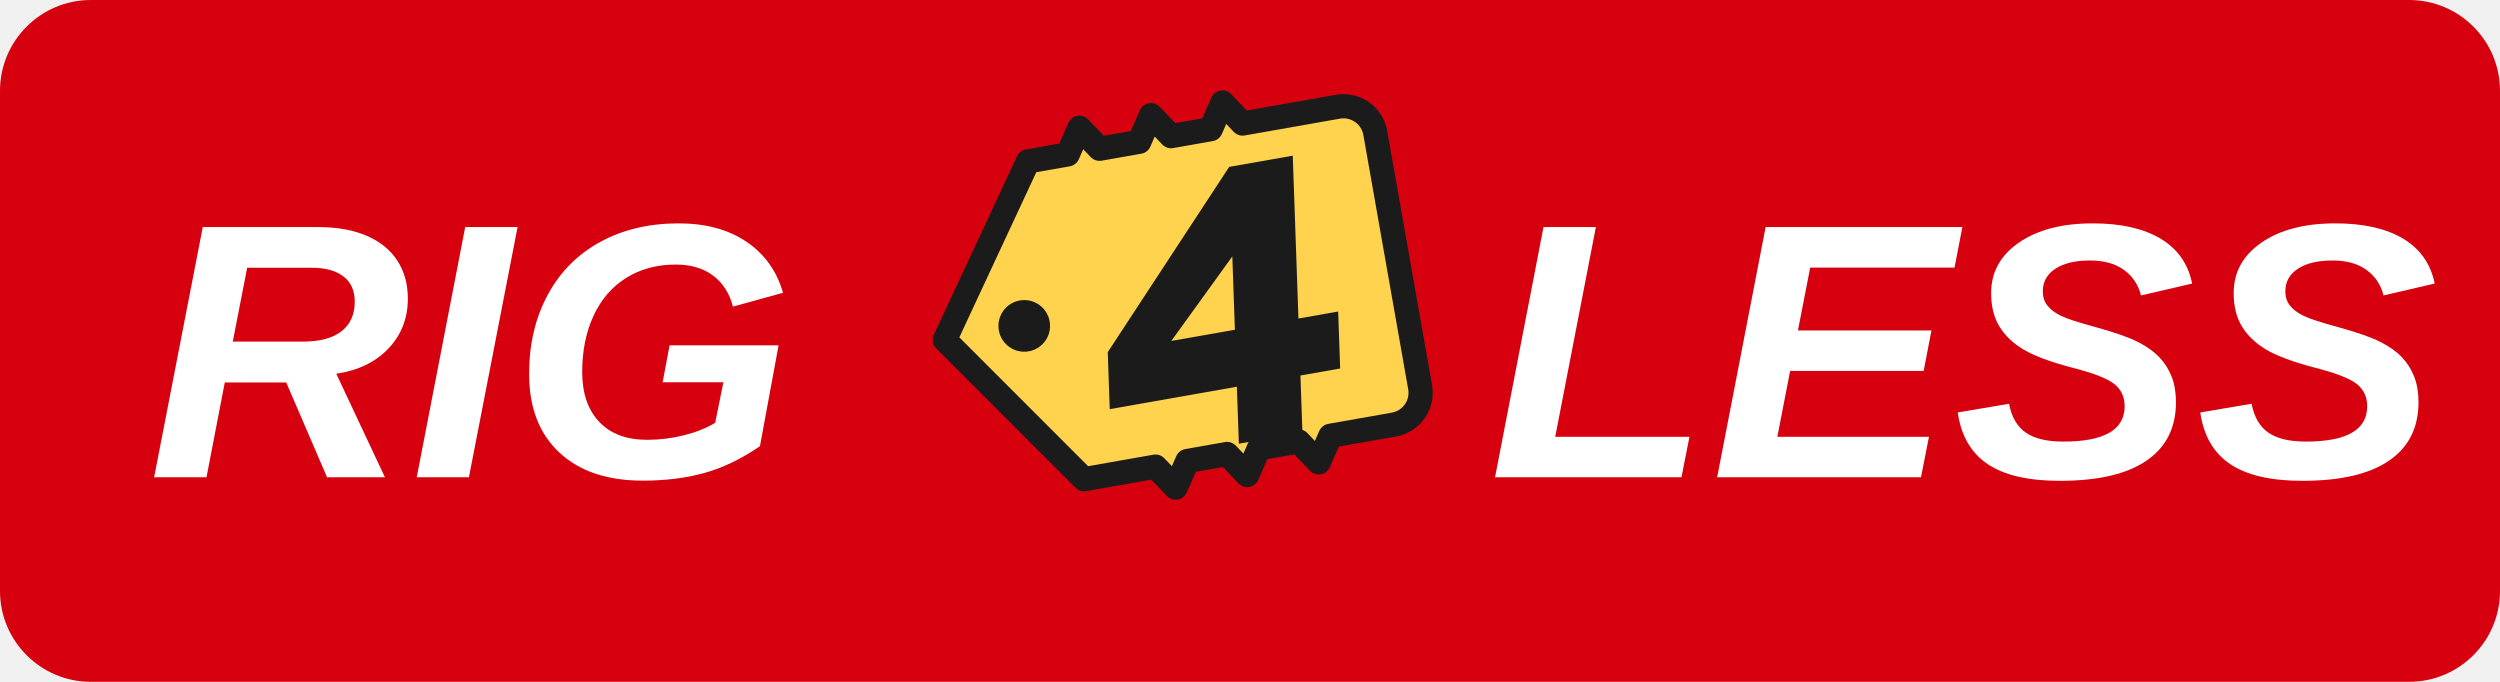
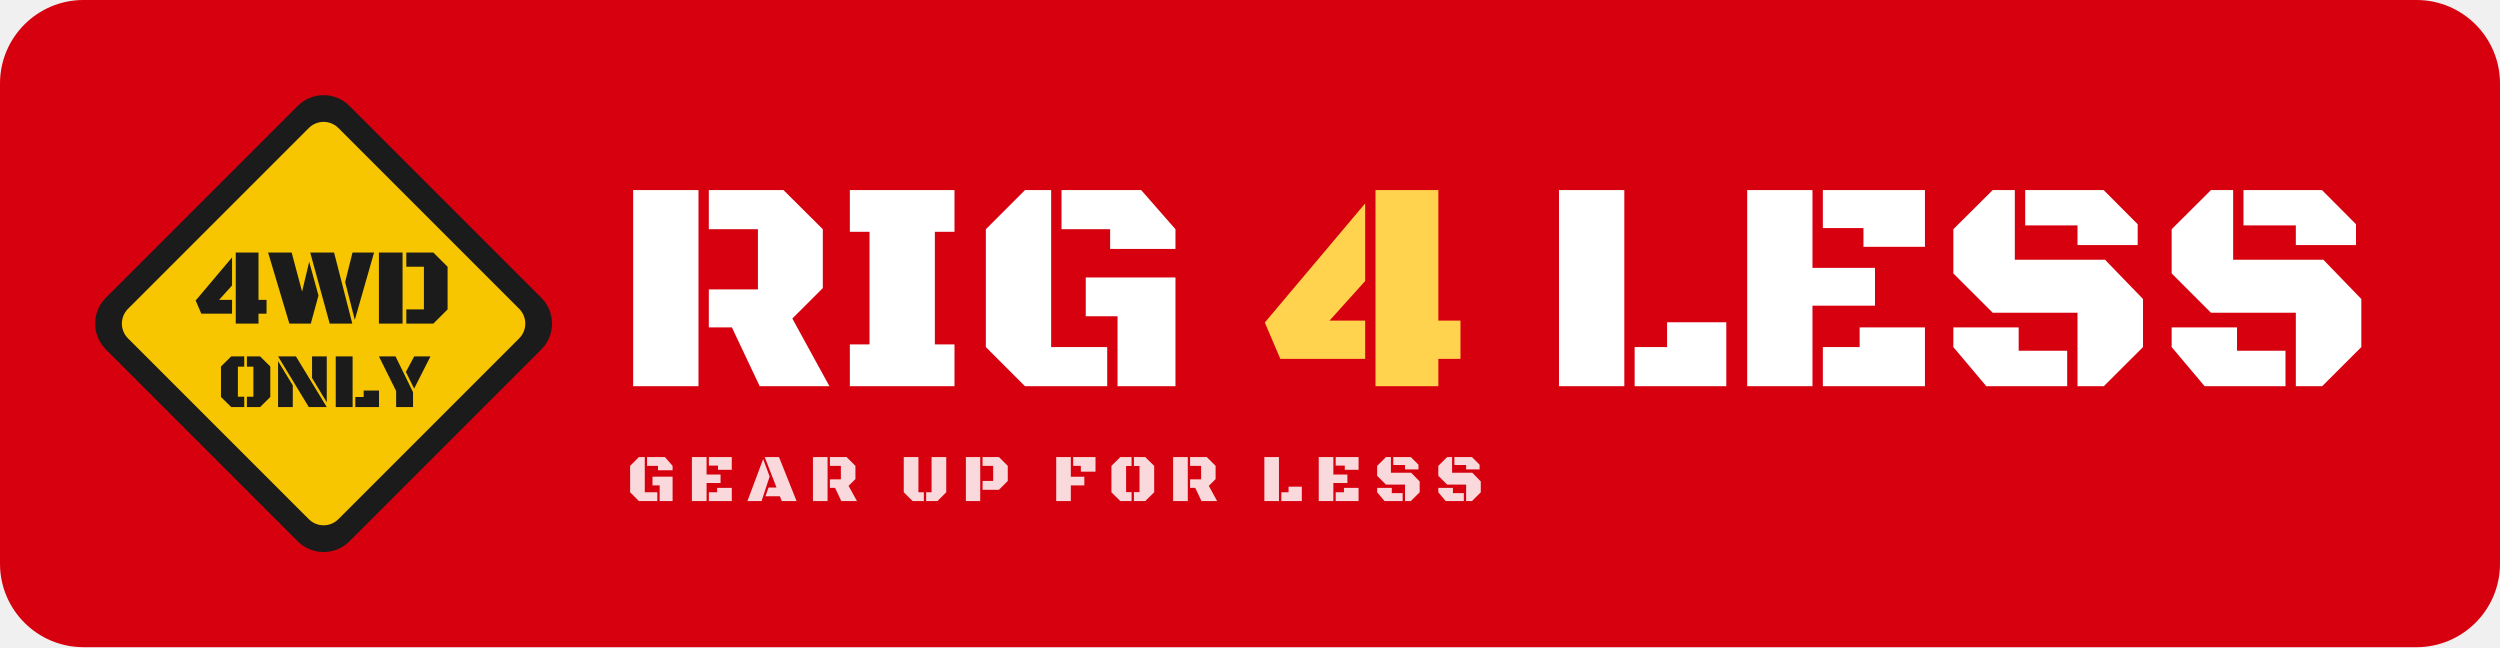
- <svg xmlns="http://www.w3.org/2000/svg" viewBox="0 0 440 120" role="img" aria-label="Rig 4 Less">
-   <rect width="440" height="120" rx="16" fill="#D7000E" />
-   <g font-family="'Arial Black','Helvetica Neue',Arial,sans-serif" font-weight="900" font-style="italic" font-size="64" fill="#fff">
-     <text x="26" y="84" textLength="128" lengthAdjust="spacingAndGlyphs">RIG</text>
-     <text x="262" y="84" textLength="154" lengthAdjust="spacingAndGlyphs">LESS</text>
-   </g>
-   <g transform="translate(160 16) scale(1.42)">
-     <g transform="rotate(-10 32 26)">
-       <path fill="#FFD34D" stroke="#1B1B1B" stroke-width="3" stroke-linejoin="round" d="M18 6 H23 l2 -3 l2 3 h5 l2 -3 l2 3 h5 l2 -3 l2 3 H57 a4 4 0 0 1 4 4 V42 a4 4 0 0 1 -4 4 H49 l-2 3 l-2 -3 h-5 l-2 3 l-2 -3 h-5 l-2 3 l-2 -3 H18 L4 26 Z" />
-       <circle cx="14" cy="26" r="3.2" fill="#1B1B1B" />
-       <path fill="#1B1B1B" fill-rule="evenodd" transform="translate(23 7) skewX(-8)" d="M4 24 L20 4 H28 V24 H33 V31 H28 V38 H20 V31 H4 Z M20 15 L12 24 H20 Z" />
+ <svg xmlns="http://www.w3.org/2000/svg" viewBox="0 0 479 124" role="img" aria-label="Rig 4 Less">
+   <rect width="100%" height="124" rx="16" fill="#D7000E" />
+   <g transform="translate(12 12)">
+     <g transform="translate(0 0) scale(1)">
+       <rect x="17" y="17" width="66" height="66" rx="7" transform="rotate(45 50 50)" fill="#1B1B1B" />
+       <rect x="21.5" y="21.5" width="57" height="57" rx="4" transform="rotate(45 50 50)" fill="#F7C600" />
+       <g transform="translate(25.35986 50)">
+         <path d="M12.17 0L7.81 0L7.81-13.61L12.17-13.61L12.17-4.55L13.71-4.55L13.71-1.90L12.17-1.90L12.17 0ZM7.10-1.90L1.21-1.90L0.13-4.42L7.10-12.68L7.10-7.30L4.62-4.55L7.10-4.55L7.10-1.90ZM22.19 0L18.08 0L14.01-13.61L18.52-13.61L20.52-6.13L21.88-11.84L23.66-5.38L22.19 0ZM30.14 0L25.81 0L22.08-13.61L26.65-13.61L30.14 0ZM34.31-13.61L30.62-0.71L28.77-7.96L30.18-13.61L34.31-13.61ZM45.67 0L40.49 0L40.49-2.72L43.86-2.72L43.86-10.89L40.49-10.89L40.49-13.61L45.67-13.61L48.40-10.89L48.40-2.72L45.67 0ZM39.77 0L35.24 0L35.24-13.61L39.77-13.61L39.77 0Z" fill="#1B1B1B" />
+       </g>
+       <g transform="translate(29.70825 66)">
+         <path d="M8.12 0L5.60 0L5.60-1.98L6.84-1.98L6.84-7.75L5.60-7.75L5.60-9.72L8.12-9.72L10.08-7.78L10.08-1.94L8.12 0ZM5.09 0L2.60 0L0.63-1.94L0.63-7.78L2.60-9.72L5.09-9.72L5.09-7.75L3.87-7.75L3.87-1.98L5.09-1.98L5.09 0ZM20.90 0L17.46 0L11.57-9.72L14.99-9.72L20.90 0ZM20.90-9.72L20.90-0.92L18.08-5.57L18.08-9.72L20.90-9.72ZM14.39 0L11.57 0L11.57-8.80L14.39-4.17L14.39 0ZM25.85 0L22.62 0L22.62-9.72L25.85-9.72L25.85 0ZM30.91 0L26.37 0L26.37-1.94L27.97-1.94L27.97-3.17L30.91-3.17L30.91 0ZM37.43 0L34.19 0L34.19-3.09L30.89-9.72L34.07-9.72L37.43-2.86L37.43 0ZM40.77-9.72L37.64-3.54L36.06-6.74L37.66-9.72L40.77-9.72Z" fill="#1B1B1B" />
+       </g>
+     </g>
+     <g transform="translate(106 62)">
+       <path d="M22.23-11.27L17.81-11.27L17.81-18.55L27.22-18.55L27.22-30.08L17.81-30.08L17.81-37.58L32.12-37.58L39.65-30.08L39.65-18.80L33.81-12.97L40.92 0L27.56 0L22.23-11.27ZM15.83 0L3.31 0L3.31-37.58L15.83-37.58L15.83 0ZM64.88 0L44.83 0L44.83-8.01L48.60-8.01L48.60-29.59L44.83-29.59L44.83-37.58L64.88-37.58L64.88-29.59L61.12-29.59L61.12-8.01L64.88-8.01L64.88 0ZM94.14 0L78.39 0L70.89-7.50L70.89-30.08L78.39-37.58L83.40-37.58L83.40-7.50L94.14-7.50L94.14 0ZM107.22-26.31L94.70-26.31L94.70-30.08L85.39-30.08L85.39-37.58L100.65-37.58L107.22-30.08L107.22-26.31ZM107.22 0L96.12 0L96.12-13.40L90.03-13.40L90.03-20.84L107.22-20.84L107.22 0Z" fill="#fff" />
+     </g>
+     <g transform="translate(229.9678 62)">
+       <path d="M33.62 0L21.58 0L21.58-37.58L33.62-37.58L33.62-12.57L37.86-12.57L37.86-5.24L33.62-5.24L33.62 0ZM19.60-5.24L3.34-5.24L0.37-12.21L19.60-35.03L19.60-20.16L12.77-12.57L19.60-12.57L19.60-5.24Z" fill="#FFD34D" />
+     </g>
+     <g transform="translate(283.3896 62)">
+       <path d="M15.83 0L3.31 0L3.31-37.58L15.83-37.58L15.83 0ZM35.37 0L17.81 0L17.81-7.50L24.02-7.50L24.02-12.26L35.37-12.26L35.37 0ZM51.88 0L39.37 0L39.37-37.58L51.88-37.58L51.88-22.68L63.86-22.68L63.86-15.43L51.88-15.43L51.88 0ZM73.43-26.71L61.65-26.71L61.65-30.30L53.87-30.30L53.87-37.58L73.43-37.58L73.43-26.71ZM73.43 0L53.87 0L53.87-7.50L60.92-7.50L60.92-11.27L73.43-11.27L73.43 0ZM107.70 0L102.66 0L102.66-14.08L86.41-14.08L78.87-21.61L78.87-30.08L86.41-37.58L90.65-37.58L90.65-24.24L107.93-24.24L115.21-16.71L115.21-7.50L107.70 0ZM114.19-27.05L102.66-27.05L102.66-30.81L92.64-30.81L92.64-37.58L107.67-37.58L114.19-31.04L114.19-27.05ZM100.68 0L85.19 0L78.87-7.50L78.87-11.27L91.39-11.27L91.39-6.80L100.68-6.80L100.68 0ZM149.53 0L144.49 0L144.49-14.08L128.23-14.08L120.70-21.61L120.70-30.08L128.23-37.58L132.48-37.58L132.48-24.24L149.76-24.24L157.04-16.71L157.04-7.50L149.53 0ZM156.02-27.05L144.49-27.05L144.49-30.81L134.46-30.81L134.46-37.58L149.50-37.58L156.02-31.04L156.02-27.05ZM142.51 0L127.02 0L120.70-7.50L120.70-11.27L133.22-11.27L133.22-6.80L142.51-6.80L142.51 0Z" fill="#fff" />
+     </g>
+     <g transform="translate(108 84)">
+       <path d="M5.94 0L2.41 0L0.73-1.68L0.73-6.74L2.41-8.42L3.54-8.42L3.54-1.68L5.94-1.68L5.94 0ZM8.87-5.90L6.07-5.90L6.07-6.74L3.98-6.74L3.98-8.42L7.40-8.42L8.87-6.74L8.87-5.90ZM8.87 0L6.39 0L6.39-3.00L5.02-3.00L5.02-4.67L8.87-4.67L8.87 0ZM15.38 0L12.57 0L12.57-8.42L15.38-8.42L15.38-5.08L18.06-5.08L18.06-3.46L15.38-3.46L15.38 0ZM20.21-5.99L17.57-5.99L17.57-6.79L15.82-6.79L15.82-8.42L20.21-8.42L20.21-5.99ZM20.21 0L15.82 0L15.82-1.68L17.40-1.68L17.40-2.53L20.21-2.53L20.21 0ZM32.62 0L29.78 0L29.42-0.92L26.67-0.92L27.25-2.59L28.78-2.59L26.52-8.42L29.26-8.42L32.62 0ZM25.92 0L23.21 0L26.22-8.04L27.46-4.70L25.92 0ZM40.00-2.53L39.01-2.53L39.01-4.16L41.11-4.16L41.11-6.74L39.01-6.74L39.01-8.42L42.21-8.42L43.90-6.74L43.90-4.21L42.59-2.91L44.19 0L41.19 0L40.00-2.53ZM38.56 0L35.76 0L35.76-8.42L38.56-8.42L38.56 0ZM59.62 0L57.45 0L57.45-1.68L58.49-1.68L58.49-8.42L61.30-8.42L61.30-1.68L59.62 0ZM57.01 0L54.85 0L53.16-1.68L53.16-8.42L55.97-8.42L55.97-1.68L57.01-1.68L57.01 0ZM71.40-2.16L68.26-2.16L68.26-3.85L70.29-3.85L70.29-6.74L68.26-6.74L68.26-8.42L71.40-8.42L73.09-6.74L73.09-3.85L71.40-2.16ZM67.81 0L65.06 0L65.06-8.42L67.81-8.42L67.81 0ZM85.17 0L82.37 0L82.37-8.42L85.17-8.42L85.17-4.66L87.76-4.66L87.76-3.00L85.17-3.00L85.17 0ZM89.90-5.63L87.09-5.63L87.09-6.74L85.62-6.74L85.62-8.42L89.90-8.42L89.90-5.63ZM99.43 0L97.26 0L97.26-1.71L98.33-1.71L98.33-6.72L97.26-6.72L97.26-8.42L99.43-8.42L101.14-6.74L101.14-1.68L99.43 0ZM96.81 0L94.65 0L92.95-1.68L92.95-6.74L94.65-8.42L96.81-8.42L96.81-6.72L95.76-6.72L95.76-1.71L96.81-1.71L96.81 0ZM109.01-2.53L108.02-2.53L108.02-4.16L110.13-4.16L110.13-6.74L108.02-6.74L108.02-8.42L111.23-8.42L112.91-6.74L112.91-4.21L111.61-2.91L113.20 0L110.20 0L109.01-2.53ZM107.58 0L104.77 0L104.77-8.42L107.58-8.42L107.58 0ZM125.05 0L122.25 0L122.25-8.42L125.05-8.42L125.05 0ZM129.43 0L125.50 0L125.50-1.68L126.89-1.68L126.89-2.75L129.43-2.75L129.43 0ZM135.47 0L132.67 0L132.67-8.42L135.47-8.42L135.47-5.08L138.16-5.08L138.16-3.46L135.47-3.46L135.47 0ZM140.30-5.99L137.66-5.99L137.66-6.79L135.92-6.79L135.92-8.42L140.30-8.42L140.30-5.99ZM140.30 0L135.92 0L135.92-1.68L137.50-1.68L137.50-2.53L140.30-2.53L140.30 0ZM150.32 0L149.20 0L149.20-3.15L145.55-3.15L143.86-4.84L143.86-6.74L145.55-8.42L146.50-8.42L146.50-5.43L150.38-5.43L152.01-3.75L152.01-1.68L150.32 0ZM151.78-6.06L149.20-6.06L149.20-6.91L146.95-6.91L146.95-8.42L150.32-8.42L151.78-6.96L151.78-6.06ZM148.75 0L145.28 0L143.86-1.68L143.86-2.53L146.67-2.53L146.67-1.52L148.75-1.52L148.75 0ZM162.04 0L160.91 0L160.91-3.15L157.27-3.15L155.58-4.84L155.58-6.74L157.27-8.42L158.22-8.42L158.22-5.43L162.09-5.43L163.72-3.75L163.72-1.68L162.04 0ZM163.49-6.06L160.91-6.06L160.91-6.91L158.66-6.91L158.66-8.42L162.03-8.42L163.49-6.96L163.49-6.06ZM160.47 0L156.99 0L155.58-1.68L155.58-2.53L158.38-2.53L158.38-1.52L160.47-1.52L160.47 0Z" fill="#fff" opacity=".85" />
    </g>
  </g>
</svg>
